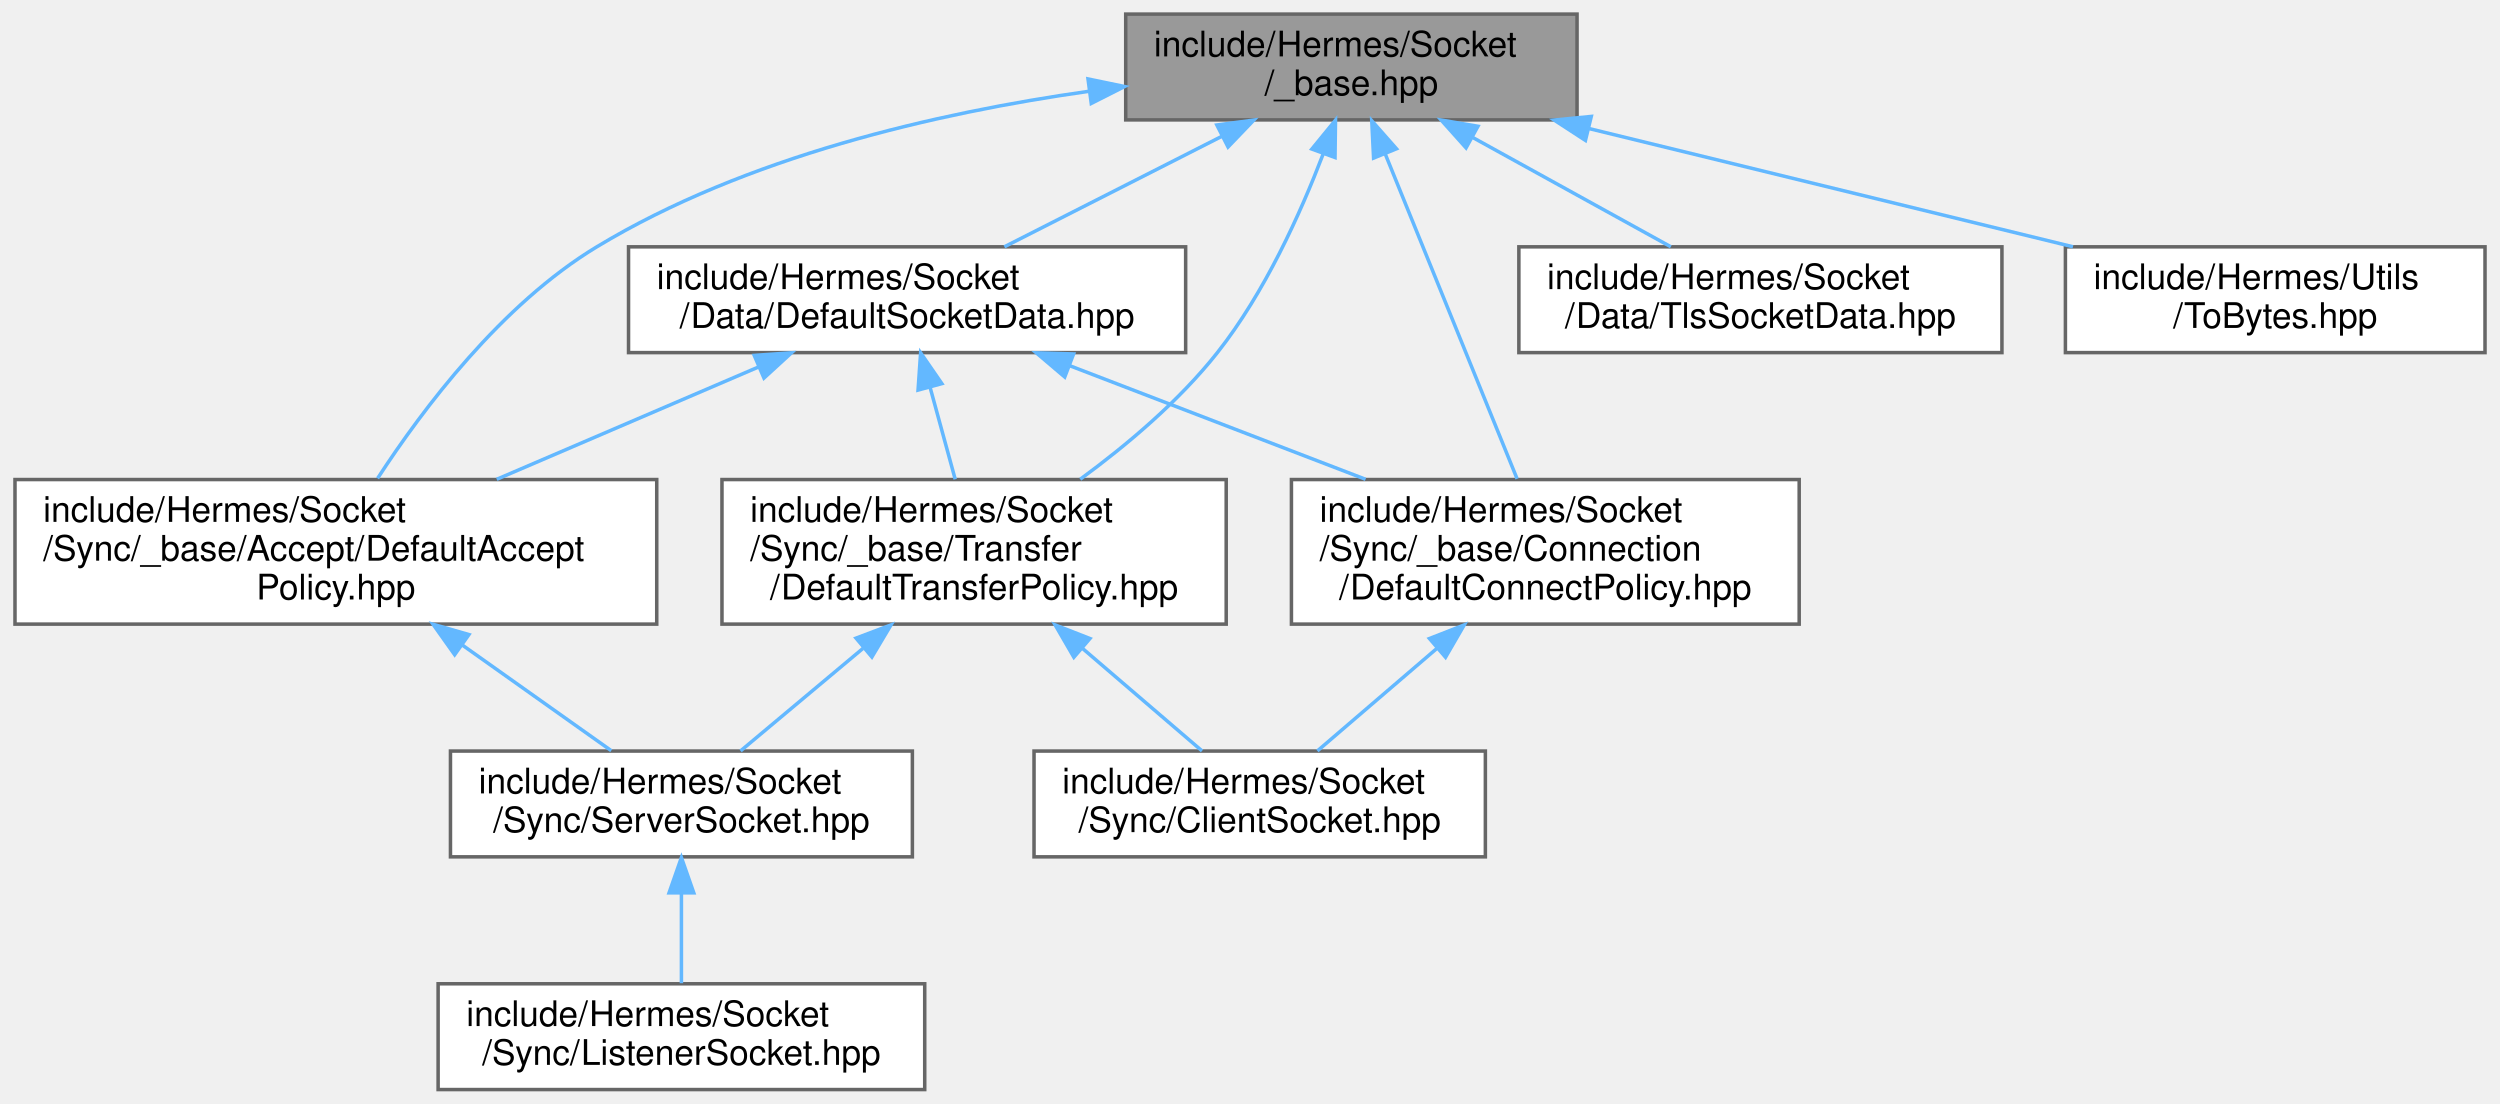
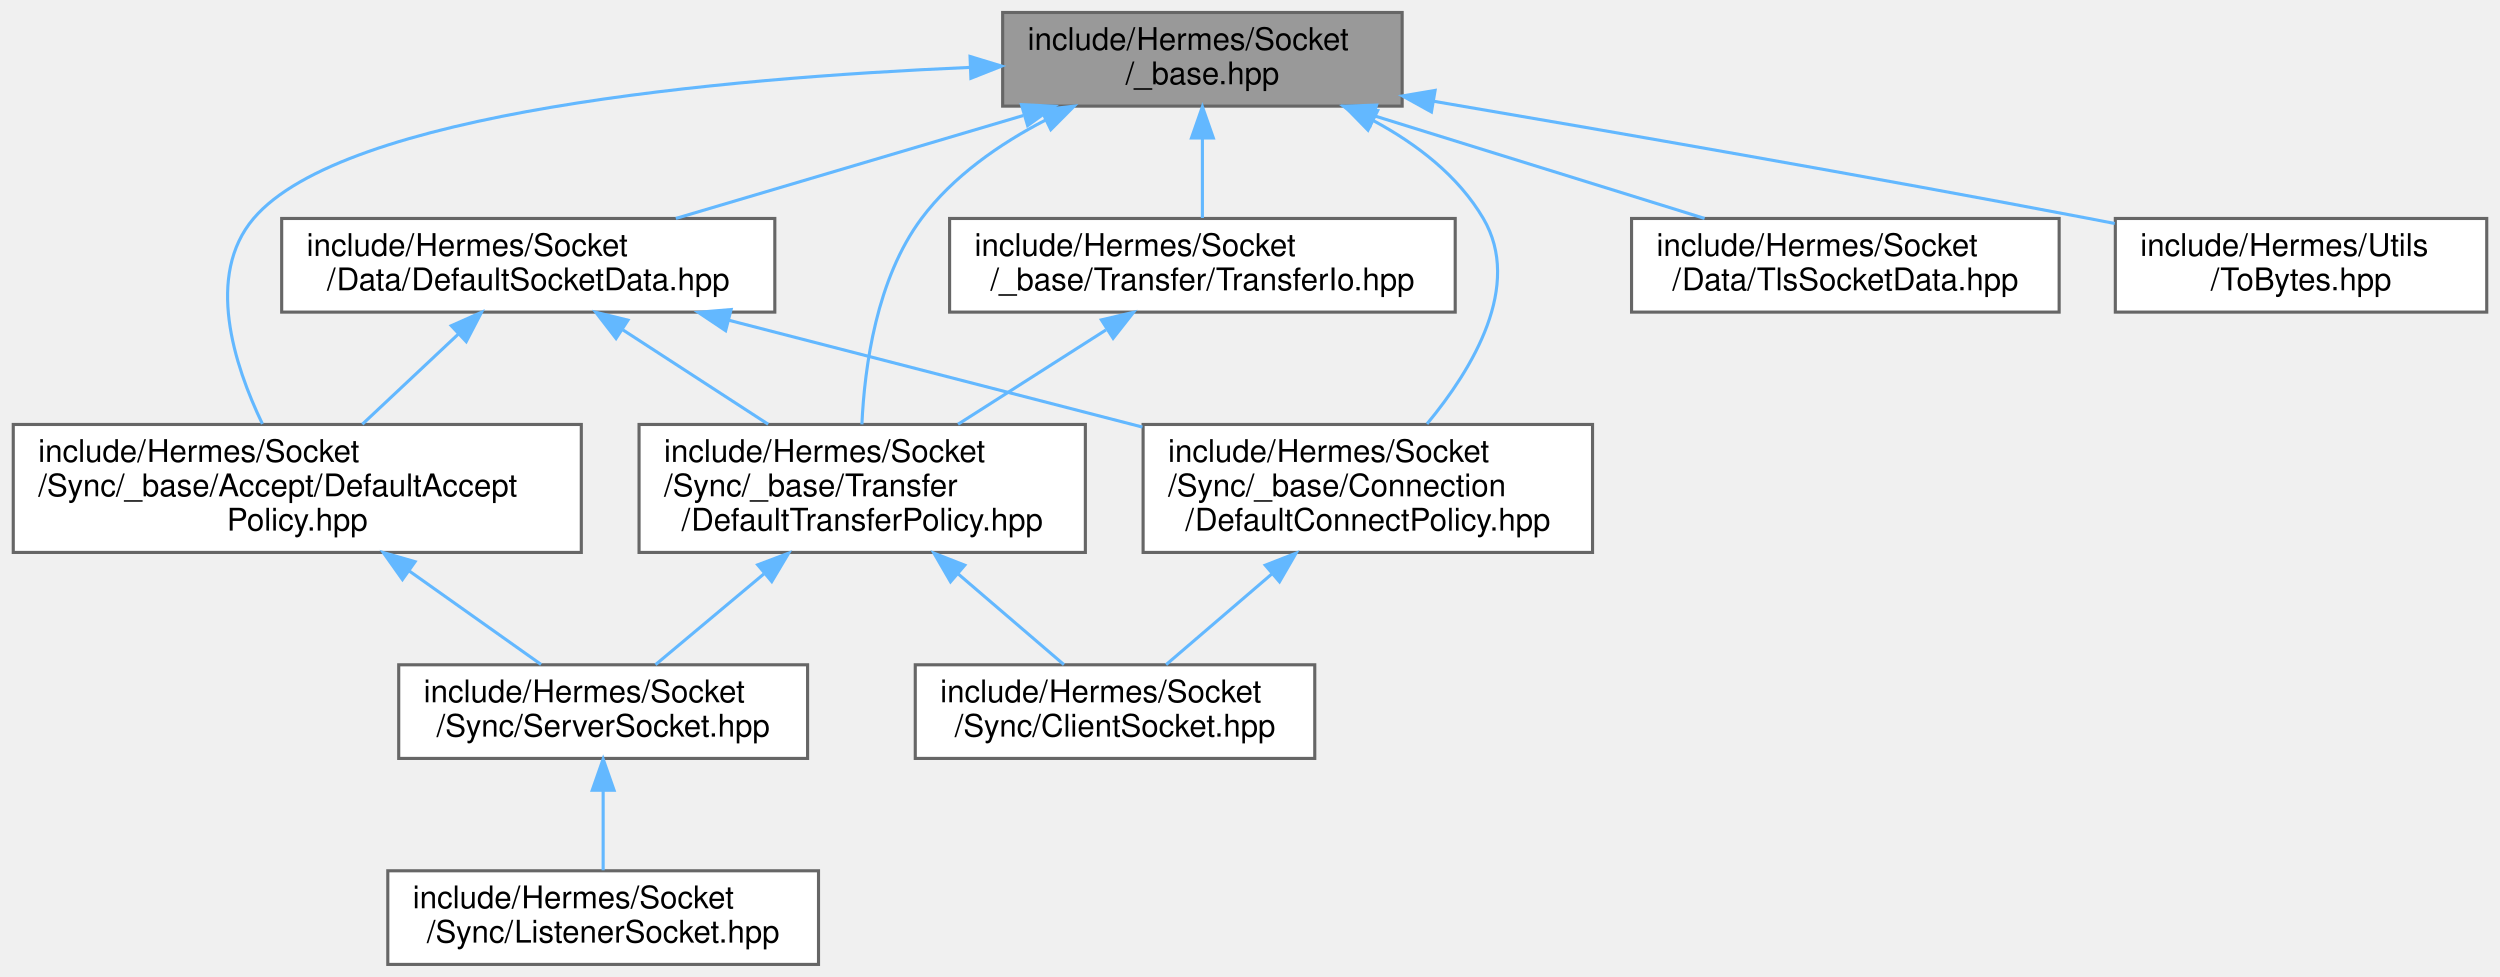
- <svg xmlns="http://www.w3.org/2000/svg" xmlns:xlink="http://www.w3.org/1999/xlink" width="709pt" height="313pt" viewBox="0.00 0.00 708.50 313.00">
+ <svg xmlns="http://www.w3.org/2000/svg" xmlns:xlink="http://www.w3.org/1999/xlink" width="801pt" height="313pt" viewBox="0.00 0.00 800.50 313.00">
  <g id="graph0" class="graph" transform="scale(1 1) rotate(0) translate(4 309)">
    <g id="Node000001" class="node">
      <g id="a_Node000001">
        <a xlink:title=" ">
-           <polygon fill="#999999" stroke="#666666" points="443,-305 315,-305 315,-275 443,-275 443,-305" />
-           <text text-anchor="start" x="323" y="-293" font-family="Helvetica,sans-Serif" font-size="10.00">include/Hermes/Socket</text>
-           <text text-anchor="middle" x="379" y="-282" font-family="Helvetica,sans-Serif" font-size="10.00">/_base.hpp</text>
+           <polygon fill="#999999" stroke="#666666" points="445,-305 317,-305 317,-275 445,-275 445,-305" />
+           <text text-anchor="start" x="325" y="-293" font-family="Helvetica,sans-Serif" font-size="10.00">include/Hermes/Socket</text>
+           <text text-anchor="middle" x="381" y="-282" font-family="Helvetica,sans-Serif" font-size="10.00">/_base.hpp</text>
        </a>
      </g>
    </g>
    <g id="Node000002" class="node">
      <g id="a_Node000002">
        <a xlink:href="_default_socket_data_8hpp.html" target="_top" xlink:title=" ">
-           <polygon fill="white" stroke="#666666" points="332,-239 174,-239 174,-209 332,-209 332,-239" />
-           <text text-anchor="start" x="182" y="-227" font-family="Helvetica,sans-Serif" font-size="10.00">include/Hermes/Socket</text>
-           <text text-anchor="middle" x="253" y="-216" font-family="Helvetica,sans-Serif" font-size="10.00">/Data/DefaultSocketData.hpp</text>
+           <polygon fill="white" stroke="#666666" points="244,-239 86,-239 86,-209 244,-209 244,-239" />
+           <text text-anchor="start" x="94" y="-227" font-family="Helvetica,sans-Serif" font-size="10.00">include/Hermes/Socket</text>
+           <text text-anchor="middle" x="165" y="-216" font-family="Helvetica,sans-Serif" font-size="10.00">/Data/DefaultSocketData.hpp</text>
        </a>
      </g>
    </g>
    <g id="edge1_Node000001_Node000002" class="edge">
      <g id="a_edge1_Node000001_Node000002">
        <a xlink:title=" ">
-           <path fill="none" stroke="#63b8ff" d="M342.34,-270.38C322.62,-260.36 298.71,-248.22 280.59,-239.01" />
-           <polygon fill="#63b8ff" stroke="#63b8ff" points="340.85,-273.55 351.35,-274.95 344.02,-267.31 340.85,-273.55" />
+           <path fill="none" stroke="#63b8ff" d="M323.59,-271.99C288.83,-261.69 245.05,-248.72 212.29,-239.01" />
+           <polygon fill="#63b8ff" stroke="#63b8ff" points="323.02,-275.47 333.6,-274.95 325,-268.76 323.02,-275.47" />
        </a>
      </g>
    </g>
    <g id="Node000003" class="node">
      <g id="a_Node000003">
        <a xlink:href="_default_accept_policy_8hpp.html" target="_top" xlink:title=" ">
          <polygon fill="white" stroke="#666666" points="182,-173 0,-173 0,-132 182,-132 182,-173" />
          <text text-anchor="start" x="8" y="-161" font-family="Helvetica,sans-Serif" font-size="10.00">include/Hermes/Socket</text>
          <text text-anchor="start" x="8" y="-150" font-family="Helvetica,sans-Serif" font-size="10.00">/Sync/_base/Accept/DefaultAccept</text>
          <text text-anchor="middle" x="91" y="-139" font-family="Helvetica,sans-Serif" font-size="10.00">Policy.hpp</text>
        </a>
      </g>
    </g>
    <g id="edge11_Node000001_Node000003" class="edge">
      <g id="a_edge11_Node000001_Node000003">
        <a xlink:title=" ">
-           <path fill="none" stroke="#63b8ff" d="M304.5,-283.1C261.26,-276.98 207.17,-264.48 165,-239 137.95,-222.66 115.65,-193.05 102.83,-173.33" />
-           <polygon fill="#63b8ff" stroke="#63b8ff" points="304.31,-286.61 314.68,-284.46 305.23,-279.67 304.31,-286.61" />
+           <path fill="none" stroke="#63b8ff" d="M306.6,-287.41C226.27,-283.93 105.88,-273.02 77,-239 61.52,-220.77 70.67,-192.2 79.83,-173.17" />
+           <polygon fill="#63b8ff" stroke="#63b8ff" points="306.55,-290.91 316.68,-287.82 306.83,-283.92 306.55,-290.91" />
        </a>
      </g>
    </g>
    <g id="Node000006" class="node">
      <g id="a_Node000006">
        <a xlink:href="_default_connect_policy_8hpp.html" target="_top" xlink:title=" ">
          <polygon fill="white" stroke="#666666" points="506,-173 362,-173 362,-132 506,-132 506,-173" />
          <text text-anchor="start" x="370" y="-161" font-family="Helvetica,sans-Serif" font-size="10.00">include/Hermes/Socket</text>
          <text text-anchor="start" x="370" y="-150" font-family="Helvetica,sans-Serif" font-size="10.00">/Sync/_base/Connection</text>
          <text text-anchor="middle" x="434" y="-139" font-family="Helvetica,sans-Serif" font-size="10.00">/DefaultConnectPolicy.hpp</text>
        </a>
      </g>
    </g>
    <g id="edge12_Node000001_Node000006" class="edge">
      <g id="a_edge12_Node000001_Node000006">
        <a xlink:title=" ">
-           <path fill="none" stroke="#63b8ff" d="M388.64,-265.24C399.25,-239.11 416.1,-197.6 426,-173.21" />
-           <polygon fill="#63b8ff" stroke="#63b8ff" points="385.3,-264.17 384.78,-274.76 391.79,-266.81 385.3,-264.17" />
+           <path fill="none" stroke="#63b8ff" d="M435.82,-270.33C449.72,-262.84 462.97,-252.65 471,-239 483.63,-217.53 467.68,-190.95 452.96,-173.18" />
+           <polygon fill="#63b8ff" stroke="#63b8ff" points="434.05,-267.3 426.65,-274.87 437.16,-273.57 434.05,-267.3" />
        </a>
      </g>
    </g>
    <g id="Node000008" class="node">
      <g id="a_Node000008">
        <a xlink:href="_default_transfer_policy_8hpp.html" target="_top" xlink:title=" ">
          <polygon fill="white" stroke="#666666" points="343.5,-173 200.5,-173 200.5,-132 343.5,-132 343.5,-173" />
          <text text-anchor="start" x="208.5" y="-161" font-family="Helvetica,sans-Serif" font-size="10.00">include/Hermes/Socket</text>
          <text text-anchor="start" x="208.5" y="-150" font-family="Helvetica,sans-Serif" font-size="10.00">/Sync/_base/Transfer</text>
          <text text-anchor="middle" x="272" y="-139" font-family="Helvetica,sans-Serif" font-size="10.00">/DefaultTransferPolicy.hpp</text>
        </a>
      </g>
    </g>
    <g id="edge13_Node000001_Node000008" class="edge">
      <g id="a_edge13_Node000001_Node000008">
        <a xlink:title=" ">
-           <path fill="none" stroke="#63b8ff" d="M370.99,-265.3C364.57,-248.49 354.42,-225.99 341,-209 330.14,-195.25 315.27,-182.74 302.11,-173.09" />
-           <polygon fill="#63b8ff" stroke="#63b8ff" points="367.79,-266.73 374.5,-274.93 374.36,-264.33 367.79,-266.73" />
+           <path fill="none" stroke="#63b8ff" d="M330.76,-270.55C315.98,-262.87 301.09,-252.52 291,-239 276.63,-219.75 272.76,-191.69 271.9,-173.03" />
+           <polygon fill="#63b8ff" stroke="#63b8ff" points="329.37,-273.77 339.9,-274.99 332.43,-267.47 329.37,-273.77" />
        </a>
      </g>
    </g>
    <g id="Node000009" class="node">
      <g id="a_Node000009">
        <a xlink:href="_tls_socket_data_8hpp.html" target="_top" xlink:title=" ">
-           <polygon fill="white" stroke="#666666" points="563.5,-239 426.5,-239 426.5,-209 563.5,-209 563.5,-239" />
-           <text text-anchor="start" x="434.5" y="-227" font-family="Helvetica,sans-Serif" font-size="10.00">include/Hermes/Socket</text>
-           <text text-anchor="middle" x="495" y="-216" font-family="Helvetica,sans-Serif" font-size="10.00">/Data/TlsSocketData.hpp</text>
+           <polygon fill="white" stroke="#666666" points="655.5,-239 518.5,-239 518.5,-209 655.5,-209 655.5,-239" />
+           <text text-anchor="start" x="526.5" y="-227" font-family="Helvetica,sans-Serif" font-size="10.00">include/Hermes/Socket</text>
+           <text text-anchor="middle" x="587" y="-216" font-family="Helvetica,sans-Serif" font-size="10.00">/Data/TlsSocketData.hpp</text>
        </a>
      </g>
    </g>
    <g id="edge10_Node000001_Node000009" class="edge">
      <g id="a_edge10_Node000001_Node000009">
        <a xlink:title=" ">
-           <path fill="none" stroke="#63b8ff" d="M413.49,-269.97C431.5,-260.03 453.15,-248.09 469.6,-239.01" />
-           <polygon fill="#63b8ff" stroke="#63b8ff" points="411.52,-267.06 404.46,-274.95 414.9,-273.19 411.52,-267.06" />
+           <path fill="none" stroke="#63b8ff" d="M436.18,-271.86C469.26,-261.58 510.79,-248.68 541.9,-239.01" />
+           <polygon fill="#63b8ff" stroke="#63b8ff" points="434.72,-268.65 426.21,-274.95 436.8,-275.33 434.72,-268.65" />
        </a>
      </g>
    </g>
    <g id="Node000010" class="node">
      <g id="a_Node000010">
-         <a xlink:href="_to_bytes_8hpp.html" target="_top" xlink:title=" ">
-           <polygon fill="white" stroke="#666666" points="700.5,-239 581.5,-239 581.5,-209 700.5,-209 700.5,-239" />
-           <text text-anchor="start" x="589.5" y="-227" font-family="Helvetica,sans-Serif" font-size="10.00">include/Hermes/Utils</text>
-           <text text-anchor="middle" x="641" y="-216" font-family="Helvetica,sans-Serif" font-size="10.00">/ToBytes.hpp</text>
+         <a xlink:href="_transfer_io_8hpp.html" target="_top" xlink:title=" ">
+           <polygon fill="white" stroke="#666666" points="462,-239 300,-239 300,-209 462,-209 462,-239" />
+           <text text-anchor="start" x="308" y="-227" font-family="Helvetica,sans-Serif" font-size="10.00">include/Hermes/Socket</text>
+           <text text-anchor="middle" x="381" y="-216" font-family="Helvetica,sans-Serif" font-size="10.00">/_base/Transfer/TransferIo.hpp</text>
        </a>
      </g>
    </g>
    <g id="edge14_Node000001_Node000010" class="edge">
      <g id="a_edge14_Node000001_Node000010">
        <a xlink:title=" ">
-           <path fill="none" stroke="#63b8ff" d="M446.48,-272.52C488.97,-262.14 543.23,-248.88 583.64,-239.01" />
-           <polygon fill="#63b8ff" stroke="#63b8ff" points="445.38,-269.18 436.5,-274.95 447.04,-275.98 445.38,-269.18" />
+           <path fill="none" stroke="#63b8ff" d="M381,-264.54C381,-255.96 381,-246.61 381,-239.16" />
+           <polygon fill="#63b8ff" stroke="#63b8ff" points="377.5,-264.8 381,-274.8 384.5,-264.8 377.5,-264.8" />
+         </a>
+       </g>
+     </g>
+     <g id="Node000011" class="node">
+       <g id="a_Node000011">
+         <a xlink:href="_to_bytes_8hpp.html" target="_top" xlink:title=" ">
+           <polygon fill="white" stroke="#666666" points="792.5,-239 673.5,-239 673.5,-209 792.5,-209 792.5,-239" />
+           <text text-anchor="start" x="681.5" y="-227" font-family="Helvetica,sans-Serif" font-size="10.00">include/Hermes/Utils</text>
+           <text text-anchor="middle" x="733" y="-216" font-family="Helvetica,sans-Serif" font-size="10.00">/ToBytes.hpp</text>
+         </a>
+       </g>
+     </g>
+     <g id="edge16_Node000001_Node000011" class="edge">
+       <g id="a_edge16_Node000001_Node000011">
+         <a xlink:title=" ">
+           <path fill="none" stroke="#63b8ff" d="M455.17,-276.54C512.54,-266.76 593.91,-252.57 665,-239 667.72,-238.48 670.51,-237.94 673.32,-237.39" />
+           <polygon fill="#63b8ff" stroke="#63b8ff" points="454.38,-273.13 445.11,-278.26 455.55,-280.03 454.38,-273.13" />
        </a>
      </g>
    </g>
    <g id="edge2_Node000002_Node000003" class="edge">
      <g id="a_edge2_Node000002_Node000003">
        <a xlink:title=" ">
-           <path fill="none" stroke="#63b8ff" d="M210.81,-204.9C188.04,-195.13 159.91,-183.06 136.62,-173.07" />
-           <polygon fill="#63b8ff" stroke="#63b8ff" points="209.65,-208.21 220.22,-208.94 212.41,-201.78 209.65,-208.21" />
+           <path fill="none" stroke="#63b8ff" d="M142.6,-201.96C132.82,-192.78 121.43,-182.08 111.84,-173.07" />
+           <polygon fill="#63b8ff" stroke="#63b8ff" points="140.34,-204.64 150.02,-208.94 145.13,-199.54 140.34,-204.64" />
        </a>
      </g>
    </g>
    <g id="edge5_Node000002_Node000006" class="edge">
      <g id="a_edge5_Node000002_Node000006">
        <a xlink:title=" ">
-           <path fill="none" stroke="#63b8ff" d="M299.11,-205.29C324.73,-195.46 356.66,-183.2 383.02,-173.07" />
-           <polygon fill="#63b8ff" stroke="#63b8ff" points="297.71,-202.08 289.63,-208.94 300.22,-208.62 297.71,-202.08" />
+           <path fill="none" stroke="#63b8ff" d="M229.32,-206.38C269.2,-196.08 320.51,-182.82 361.79,-172.16" />
+           <polygon fill="#63b8ff" stroke="#63b8ff" points="228.24,-203.05 219.44,-208.94 229.99,-209.82 228.24,-203.05" />
        </a>
      </g>
    </g>
    <g id="edge7_Node000002_Node000008" class="edge">
      <g id="a_edge7_Node000002_Node000008">
        <a xlink:title=" ">
-           <path fill="none" stroke="#63b8ff" d="M259.51,-199.19C261.84,-190.68 264.43,-181.19 266.65,-173.07" />
-           <polygon fill="#63b8ff" stroke="#63b8ff" points="256.11,-198.37 256.84,-208.94 262.86,-200.21 256.11,-198.37" />
+           <path fill="none" stroke="#63b8ff" d="M195.31,-203.31C209.89,-193.84 227.31,-182.53 241.87,-173.07" />
+           <polygon fill="#63b8ff" stroke="#63b8ff" points="193.13,-200.55 186.65,-208.94 196.95,-206.42 193.13,-200.55" />
        </a>
      </g>
    </g>
    <g id="Node000004" class="node">
      <g id="a_Node000004">
        <a xlink:href="_server_socket_8hpp.html" target="_top" xlink:title=" ">
          <polygon fill="white" stroke="#666666" points="254.5,-96 123.5,-96 123.5,-66 254.5,-66 254.5,-96" />
          <text text-anchor="start" x="131.5" y="-84" font-family="Helvetica,sans-Serif" font-size="10.00">include/Hermes/Socket</text>
          <text text-anchor="middle" x="189" y="-73" font-family="Helvetica,sans-Serif" font-size="10.00">/Sync/ServerSocket.hpp</text>
        </a>
      </g>
    </g>
    <g id="edge3_Node000003_Node000004" class="edge">
      <g id="a_edge3_Node000003_Node000004">
        <a xlink:title=" ">
          <path fill="none" stroke="#63b8ff" d="M126.74,-126.15C141.03,-116.02 156.94,-104.74 169.1,-96.11" />
          <polygon fill="#63b8ff" stroke="#63b8ff" points="124.69,-123.32 118.56,-131.96 128.74,-129.03 124.69,-123.32" />
        </a>
      </g>
    </g>
    <g id="Node000005" class="node">
      <g id="a_Node000005">
        <a xlink:href="_listener_socket_8hpp.html" target="_top" xlink:title=" ">
          <polygon fill="white" stroke="#666666" points="258,-30 120,-30 120,0 258,0 258,-30" />
          <text text-anchor="start" x="128" y="-18" font-family="Helvetica,sans-Serif" font-size="10.00">include/Hermes/Socket</text>
          <text text-anchor="middle" x="189" y="-7" font-family="Helvetica,sans-Serif" font-size="10.00">/Sync/ListenerSocket.hpp</text>
        </a>
      </g>
    </g>
    <g id="edge4_Node000004_Node000005" class="edge">
      <g id="a_edge4_Node000004_Node000005">
        <a xlink:title=" ">
          <path fill="none" stroke="#63b8ff" d="M189,-55.54C189,-46.96 189,-37.61 189,-30.16" />
          <polygon fill="#63b8ff" stroke="#63b8ff" points="185.5,-55.8 189,-65.8 192.5,-55.8 185.5,-55.8" />
        </a>
      </g>
    </g>
    <g id="Node000007" class="node">
      <g id="a_Node000007">
        <a xlink:href="_client_socket_8hpp.html" target="_top" xlink:title=" ">
          <polygon fill="white" stroke="#666666" points="417,-96 289,-96 289,-66 417,-66 417,-96" />
          <text text-anchor="start" x="297" y="-84" font-family="Helvetica,sans-Serif" font-size="10.00">include/Hermes/Socket</text>
          <text text-anchor="middle" x="353" y="-73" font-family="Helvetica,sans-Serif" font-size="10.00">/Sync/ClientSocket.hpp</text>
        </a>
      </g>
    </g>
    <g id="edge6_Node000006_Node000007" class="edge">
      <g id="a_edge6_Node000006_Node000007">
        <a xlink:title=" ">
          <path fill="none" stroke="#63b8ff" d="M403.26,-125.12C391.73,-115.23 379.08,-104.38 369.36,-96.04" />
          <polygon fill="#63b8ff" stroke="#63b8ff" points="401.14,-127.91 411.01,-131.77 405.7,-122.6 401.14,-127.91" />
        </a>
      </g>
    </g>
    <g id="edge9_Node000008_Node000004" class="edge">
      <g id="a_edge9_Node000008_Node000004">
        <a xlink:title=" ">
          <path fill="none" stroke="#63b8ff" d="M240.5,-125.12C228.69,-115.23 215.73,-104.38 205.77,-96.04" />
          <polygon fill="#63b8ff" stroke="#63b8ff" points="238.52,-128.03 248.44,-131.77 243.02,-122.67 238.52,-128.03" />
        </a>
      </g>
    </g>
    <g id="edge8_Node000008_Node000007" class="edge">
      <g id="a_edge8_Node000008_Node000007">
        <a xlink:title=" ">
          <path fill="none" stroke="#63b8ff" d="M302.74,-125.12C314.27,-115.23 326.92,-104.38 336.64,-96.04" />
          <polygon fill="#63b8ff" stroke="#63b8ff" points="300.3,-122.6 294.99,-131.77 304.86,-127.91 300.3,-122.6" />
        </a>
      </g>
    </g>
+     <g id="edge15_Node000010_Node000008" class="edge">
+       <g id="a_edge15_Node000010_Node000008">
+         <a xlink:title=" ">
+           <path fill="none" stroke="#63b8ff" d="M350.12,-203.31C335.27,-193.84 317.52,-182.53 302.7,-173.07" />
+           <polygon fill="#63b8ff" stroke="#63b8ff" points="348.63,-206.51 358.94,-208.94 352.39,-200.61 348.63,-206.51" />
+         </a>
+       </g>
+     </g>
  </g>
</svg>
